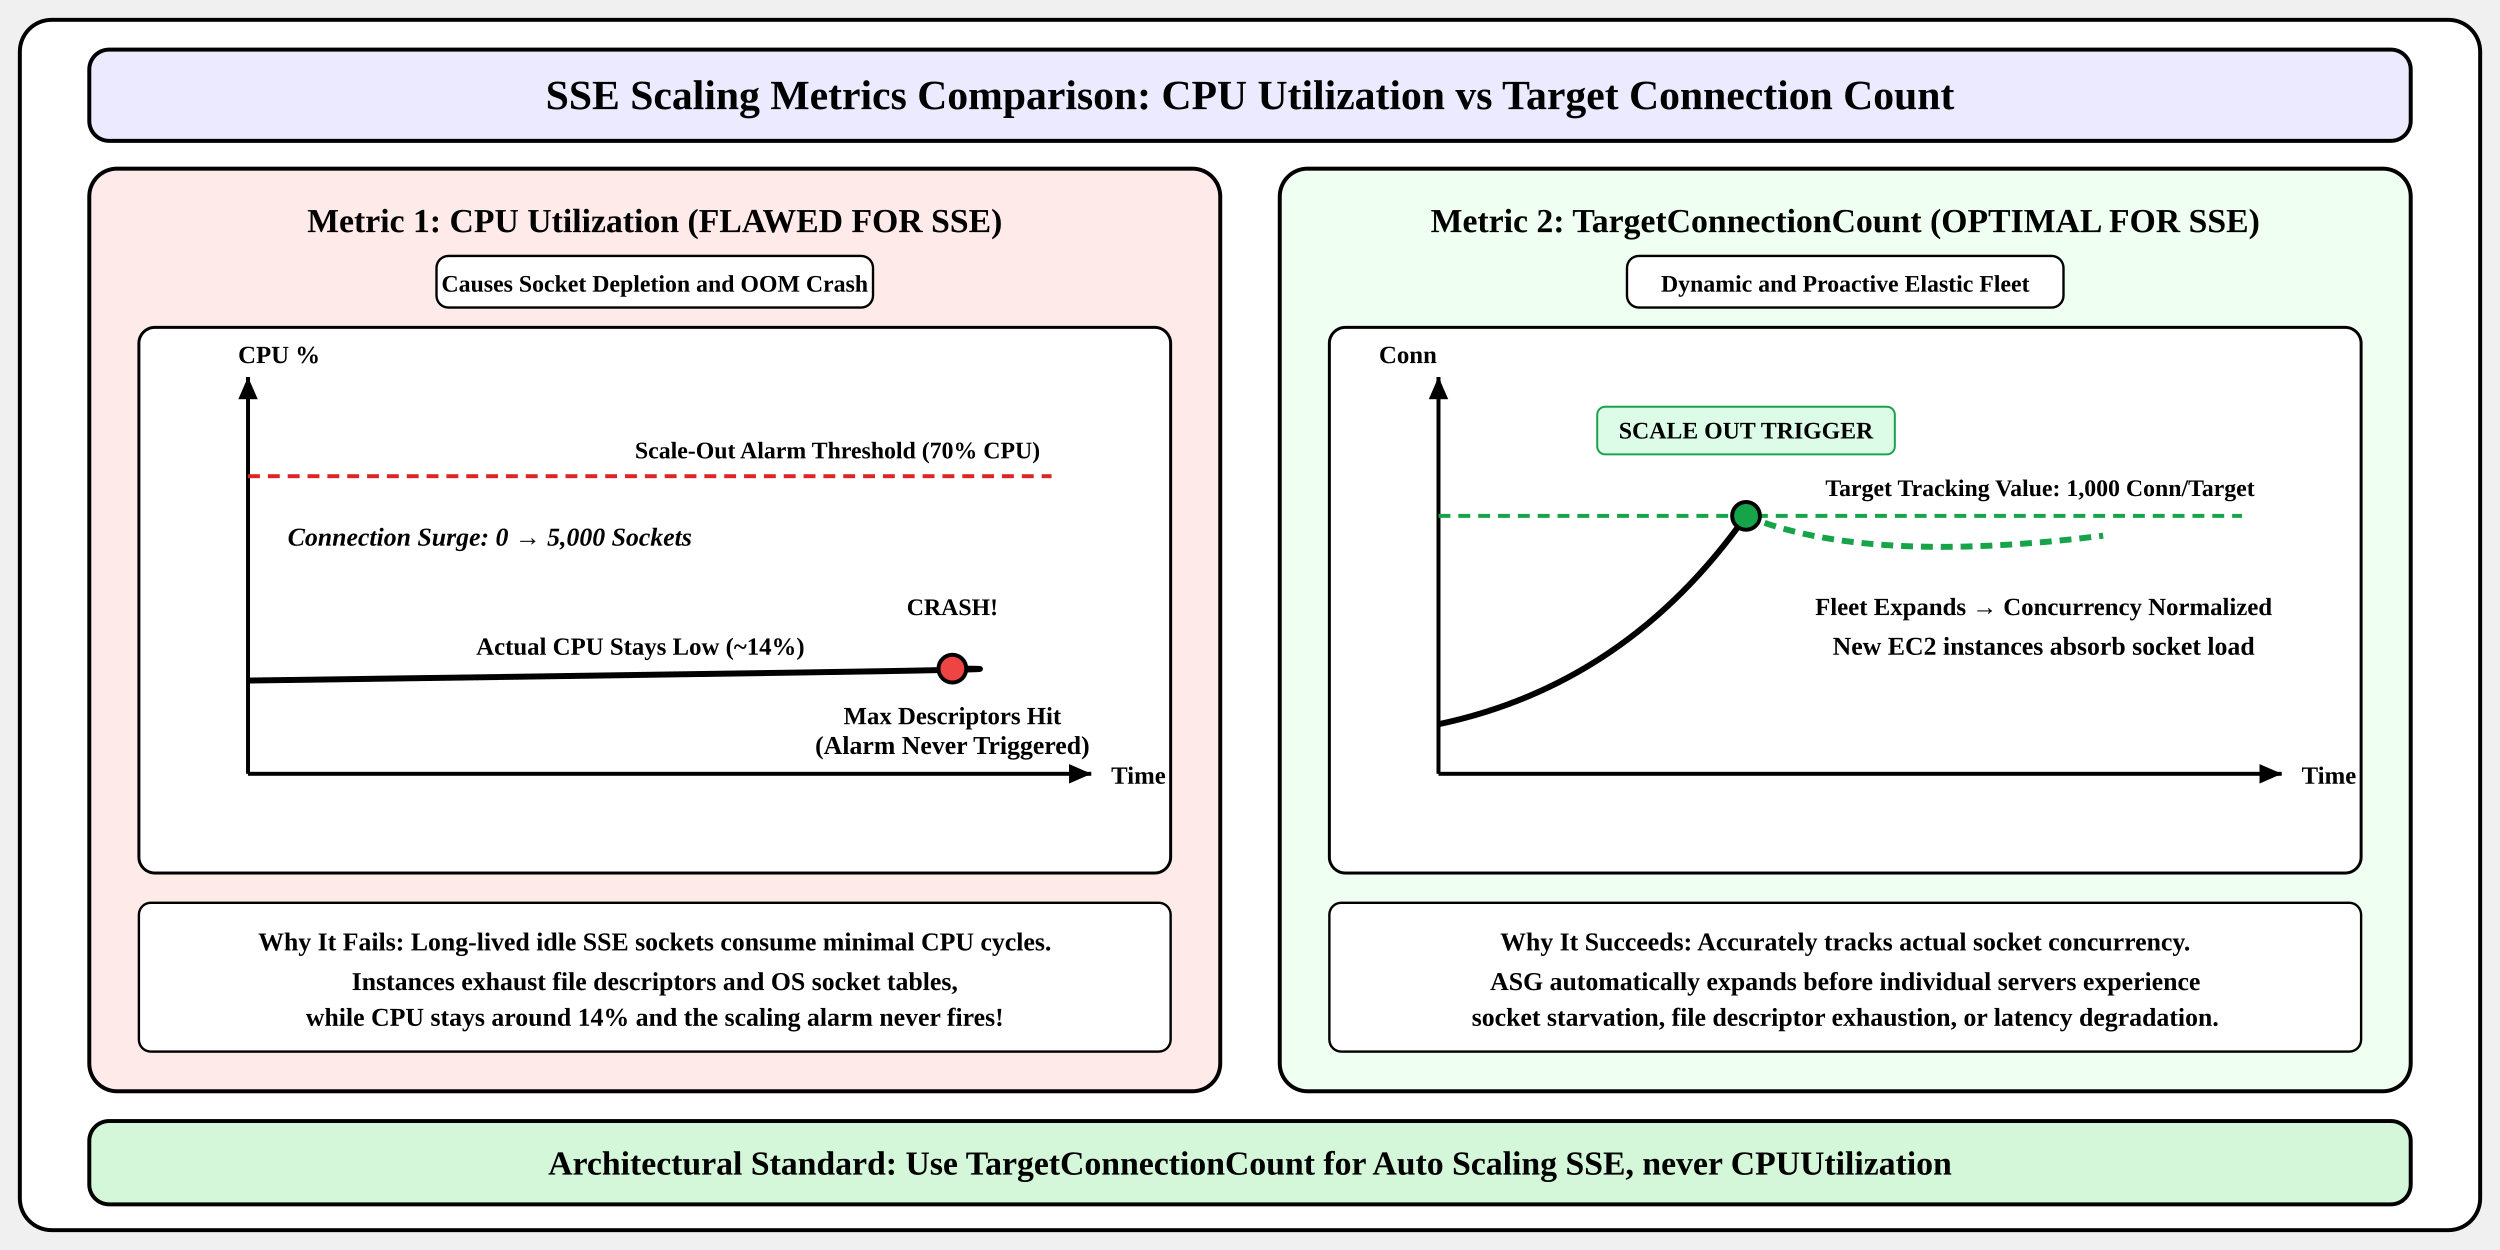
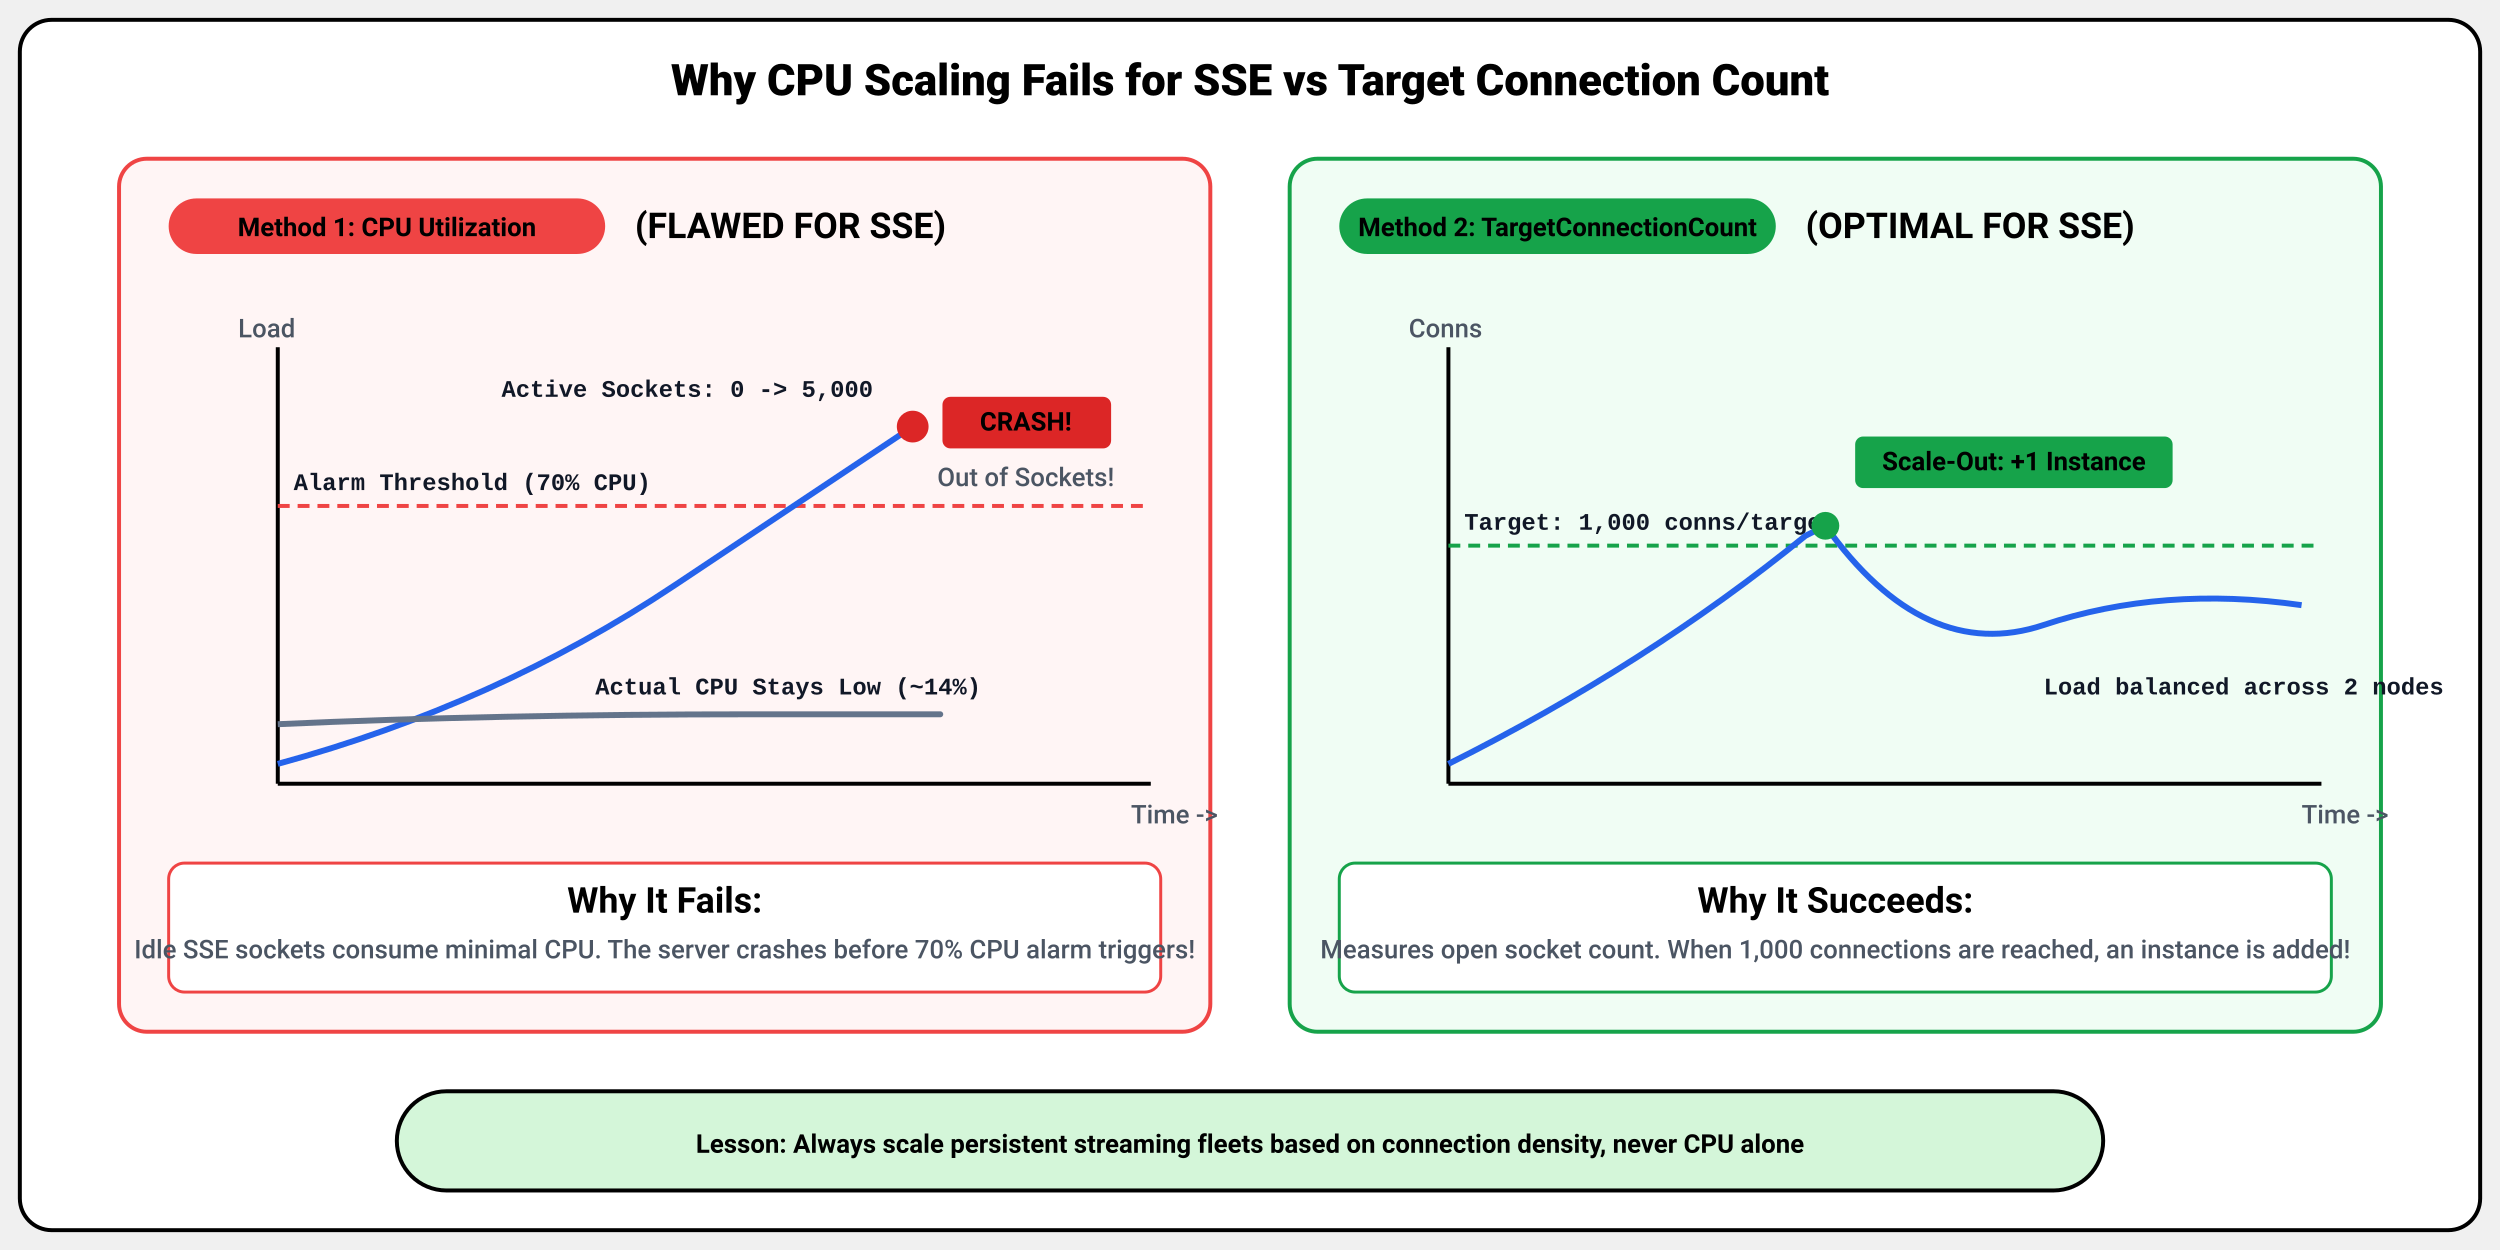
- <svg xmlns="http://www.w3.org/2000/svg" viewBox="0 0 1260 630">
+ <svg xmlns="http://www.w3.org/2000/svg" viewBox="0 0 1260 630" width="100%">
  <defs>
    <style>
-       .txt-title { font-family: "Times New Roman", Times, serif; font-size: 21px; font-weight: 800; fill: #000000; }
-       .txt-node-title { font-family: "Times New Roman", Times, serif; font-size: 17px; font-weight: 800; fill: #000000; }
-       .txt-node-sub { font-family: "Times New Roman", Times, serif; font-size: 13px; font-weight: 600; fill: #000000; }
-       .txt-node-code { font-family: "Times New Roman", Times, serif; font-size: 12.5px; font-weight: 700; fill: #000000; }
-       .txt-badge { font-family: "Times New Roman", Times, serif; font-size: 12px; font-weight: 800; fill: #000000; }
+       .txt-title { font-family: -apple-system, BlinkMacSystemFont, "Segoe UI", Roboto, Helvetica, Arial, sans-serif; font-size: 22px; font-weight: 800; fill: #000000; }
+       .txt-node-title { font-family: -apple-system, BlinkMacSystemFont, "Segoe UI", Roboto, Helvetica, Arial, sans-serif; font-size: 18px; font-weight: 700; fill: #000000; }
+       .txt-node-sub { font-family: -apple-system, BlinkMacSystemFont, "Segoe UI", Roboto, Helvetica, Arial, sans-serif; font-size: 13px; font-weight: 500; fill: #4b5563; }
+       .txt-node-code { font-family: "SFMono-Regular", Consolas, "Liberation Mono", Menlo, monospace; font-size: 12px; font-weight: 700; fill: #111827; }
+       .txt-badge { font-family: -apple-system, BlinkMacSystemFont, "Segoe UI", Roboto, Helvetica, Arial, sans-serif; font-size: 13px; font-weight: 700; fill: #000000; }

      @keyframes pulse-dot {
        0% { r: 6px; }
        50% { r: 9px; }
        100% { r: 6px; }
      }
      .anim-crash {
        animation: pulse-dot 1.5s infinite ease-in-out;
      }
    </style>
-     <marker id="arrow" viewBox="0 0 10 10" refX="8" refY="5" markerWidth="7" markerHeight="7" orient="auto">
-       <path d="M 0 1.5 L 8 5 L 0 8.5 z" fill="#000000" />
-     </marker>
  </defs>
  <rect x="10" y="10" width="1240" height="610" rx="16" fill="#ffffff" stroke="#000000" stroke-width="2" />
-   <g transform="translate(45, 25)">
-     <rect width="1170" height="46" rx="10" fill="#ebeaff" stroke="#000000" stroke-width="2" />
-     <text x="585" y="30" class="txt-title" text-anchor="middle">SSE Scaling Metrics Comparison: CPU Utilization vs Target Connection Count</text>
+   <text x="630" y="48" class="txt-title" text-anchor="middle">Why CPU Scaling Fails for SSE vs Target Connection Count</text>
+   <g transform="translate(60, 80)">
+     <rect width="550" height="440" rx="14" fill="#fff5f5" stroke="#ef4444" stroke-width="2" />
+     <rect x="25" y="20" width="220" height="28" rx="14" fill="#ef4444" />
+     <text x="135" y="39" class="txt-badge" fill="#ffffff" font-size="12" text-anchor="middle">Method 1: CPU Utilization</text>
+     <text x="260" y="40" class="txt-node-title" font-size="16" fill="#dc2626">(FLAWED FOR SSE)</text>
+     <g transform="translate(40, 75)">
+       <line x1="40" y1="20" x2="40" y2="240" stroke="#000000" stroke-width="2" />
+       <line x1="40" y1="240" x2="480" y2="240" stroke="#000000" stroke-width="2" />
+       <text x="470" y="260" class="txt-node-sub">Time -&gt;</text>
+       <text x="20" y="15" class="txt-node-sub">Load</text>
+       <line x1="40" y1="100" x2="480" y2="100" stroke="#ef4444" stroke-width="2" stroke-dasharray="6 4" />
+       <text x="48" y="92" class="txt-node-code" font-size="11" fill="#dc2626">Alarm Threshold (70% CPU)</text>
+       <path d="M 40 230 Q 150 200 240 140 T 360 60" fill="none" stroke="#2563eb" stroke-width="3" />
+       <text x="340" y="45" class="txt-node-code" font-size="11" fill="#2563eb" text-anchor="end">Active Sockets: 0 -&gt; 5,000</text>
+       <path d="M 40 210 Q 150 205 280 205 T 360 205" fill="none" stroke="#64748b" stroke-width="3" />
+       <text x="200" y="195" class="txt-node-code" font-size="11" fill="#475569">Actual CPU Stays Low (~14%)</text>
+       <circle cx="360" cy="60" r="8" fill="#dc2626" class="anim-crash" />
+       <rect x="375" y="45" width="85" height="26" rx="4" fill="#dc2626" />
+       <text x="417" y="62" class="txt-badge" font-size="11" fill="#ffffff" text-anchor="middle">CRASH!</text>
+       <text x="417" y="90" class="txt-node-sub" font-size="11" fill="#dc2626" text-anchor="middle">Out of Sockets!</text>
+     </g>
+     <rect x="25" y="355" width="500" height="65" rx="8" fill="#ffffff" stroke="#ef4444" stroke-width="1.5" />
+     <text x="275" y="380" class="txt-node-title" font-size="14" fill="#dc2626" text-anchor="middle">Why It Fails:</text>
+     <text x="275" y="403" class="txt-node-sub" font-size="12.5" text-anchor="middle">Idle SSE sockets consume minimal CPU. The server crashes before 70% CPU alarm triggers!</text>
  </g>
-   <g transform="translate(45, 85)">
-     <rect width="570" height="465" rx="14" fill="#ffeaea" stroke="#000000" stroke-width="2" />
-     <text x="285" y="32" class="txt-node-title" text-anchor="middle">Metric 1: CPU Utilization (FLAWED FOR SSE)</text>
-     <rect x="175" y="44" width="220" height="26" rx="6" fill="#ffffff" stroke="#000000" stroke-width="1.2" />
-     <text x="285" y="62" class="txt-badge" fill="#dc2626" text-anchor="middle">Causes Socket Depletion and OOM Crash</text>
-     <g transform="translate(25, 80)">
-       <rect width="520" height="275" rx="8" fill="#ffffff" stroke="#000000" stroke-width="1.5" />
-       <line x1="55" y1="225" x2="480" y2="225" stroke="#000000" stroke-width="2" marker-end="url(#arrow)" />
-       <line x1="55" y1="225" x2="55" y2="25" stroke="#000000" stroke-width="2" marker-end="url(#arrow)" />
-       <text x="490" y="230" class="txt-node-code">Time</text>
-       <text x="50" y="18" class="txt-node-code">CPU %</text>
-       <line x1="55" y1="75" x2="460" y2="75" stroke="#dc2626" stroke-width="2" stroke-dasharray="6 4" />
-       <text x="250" y="66" class="txt-badge" fill="#dc2626">Scale-Out Alarm Threshold (70% CPU)</text>
-       <text x="75" y="110" class="txt-node-sub" font-style="italic">Connection Surge: 0 → 5,000 Sockets</text>
-       <path d="M 55 178 Q 200 176, 330 174 T 410 172" fill="none" stroke="#000000" stroke-width="3" />
-       <text x="170" y="165" class="txt-node-code">Actual CPU Stays Low (~14%)</text>
-       <circle cx="410" cy="172" r="7" fill="#ef4444" stroke="#000000" stroke-width="2" class="anim-crash" />
-       <text x="410" y="145" class="txt-badge" fill="#b91c1c" text-anchor="middle">CRASH!</text>
-       <text x="410" y="200" class="txt-node-code" font-size="11" fill="#b91c1c" text-anchor="middle">Max Descriptors Hit</text>
-       <text x="410" y="215" class="txt-node-sub" font-size="10" fill="#7f1d1d" text-anchor="middle">(Alarm Never Triggered)</text>
+   <g transform="translate(650, 80)">
+     <rect width="550" height="440" rx="14" fill="#f0fdf4" stroke="#16a34a" stroke-width="2" />
+     <rect x="25" y="20" width="220" height="28" rx="14" fill="#16a34a" />
+     <text x="135" y="39" class="txt-badge" fill="#ffffff" font-size="12" text-anchor="middle">Method 2: TargetConnectionCount</text>
+     <text x="260" y="40" class="txt-node-title" font-size="16" fill="#15803d">(OPTIMAL FOR SSE)</text>
+     <g transform="translate(40, 75)">
+       <line x1="40" y1="20" x2="40" y2="240" stroke="#000000" stroke-width="2" />
+       <line x1="40" y1="240" x2="480" y2="240" stroke="#000000" stroke-width="2" />
+       <text x="470" y="260" class="txt-node-sub">Time -&gt;</text>
+       <text x="20" y="15" class="txt-node-sub">Conns</text>
+       <line x1="40" y1="120" x2="480" y2="120" stroke="#16a34a" stroke-width="2" stroke-dasharray="6 4" />
+       <text x="48" y="112" class="txt-node-code" font-size="11" fill="#15803d">Target: 1,000 conns/target</text>
+       <path d="M 40 230 Q 140 180 220 115 L 230 110" fill="none" stroke="#2563eb" stroke-width="3" />
+       <path d="M 230 110 Q 280 180 340 160 T 470 150" fill="none" stroke="#2563eb" stroke-width="3" />
+       <circle cx="230" cy="110" r="7" fill="#16a34a" />
+       <rect x="245" y="65" width="160" height="26" rx="4" fill="#16a34a" />
+       <text x="325" y="82" class="txt-badge" font-size="11" fill="#ffffff" text-anchor="middle">Scale-Out: +1 Instance</text>
+       <text x="340" y="195" class="txt-node-code" font-size="11" fill="#15803d">Load balanced across 2 nodes</text>
    </g>
-     <g transform="translate(25, 370)">
-       <rect width="520" height="75" rx="6" fill="#ffffff" stroke="#000000" stroke-width="1.2" />
-       <text x="260" y="24" class="txt-node-sub" text-anchor="middle">Why It Fails: Long-lived idle SSE sockets consume minimal CPU cycles.</text>
-       <text x="260" y="44" class="txt-node-sub" font-weight="700" fill="#991b1b" text-anchor="middle">Instances exhaust file descriptors and OS socket tables,</text>
-       <text x="260" y="62" class="txt-node-sub" font-weight="700" fill="#991b1b" text-anchor="middle">while CPU stays around 14% and the scaling alarm never fires!</text>
-     </g>
+     <rect x="25" y="355" width="500" height="65" rx="8" fill="#ffffff" stroke="#16a34a" stroke-width="1.5" />
+     <text x="275" y="380" class="txt-node-title" font-size="14" fill="#15803d" text-anchor="middle">Why It Succeeds:</text>
+     <text x="275" y="403" class="txt-node-sub" font-size="12.5" text-anchor="middle">Measures open socket count. When 1,000 connections are reached, an instance is added!</text>
  </g>
-   <g transform="translate(645, 85)">
-     <rect width="570" height="465" rx="14" fill="#effff1" stroke="#000000" stroke-width="2" />
-     <text x="285" y="32" class="txt-node-title" text-anchor="middle">Metric 2: TargetConnectionCount (OPTIMAL FOR SSE)</text>
-     <rect x="175" y="44" width="220" height="26" rx="6" fill="#ffffff" stroke="#000000" stroke-width="1.2" />
-     <text x="285" y="62" class="txt-badge" fill="#166534" text-anchor="middle">Dynamic and Proactive Elastic Fleet</text>
-     <g transform="translate(25, 80)">
-       <rect width="520" height="275" rx="8" fill="#ffffff" stroke="#000000" stroke-width="1.5" />
-       <line x1="55" y1="225" x2="480" y2="225" stroke="#000000" stroke-width="2" marker-end="url(#arrow)" />
-       <line x1="55" y1="225" x2="55" y2="25" stroke="#000000" stroke-width="2" marker-end="url(#arrow)" />
-       <text x="490" y="230" class="txt-node-code">Time</text>
-       <text x="25" y="18" class="txt-node-code">Conn</text>
-       <line x1="55" y1="95" x2="460" y2="95" stroke="#16a34a" stroke-width="2" stroke-dasharray="6 4" />
-       <text x="250" y="85" class="txt-badge" fill="#166534">Target Tracking Value: 1,000 Conn/Target</text>
-       <path d="M 55 200 Q 150 180, 210 95" fill="none" stroke="#000000" stroke-width="3" />
-       <circle cx="210" cy="95" r="7" fill="#16a34a" stroke="#000000" stroke-width="2" />
-       <rect x="135" y="40" width="150" height="24" rx="4" fill="#dcfce7" stroke="#16a34a" stroke-width="1" />
-       <text x="210" y="56" class="txt-badge" fill="#15803d" text-anchor="middle">SCALE OUT TRIGGER</text>
-       <path d="M 210 95 Q 270 120, 390 105" fill="none" stroke="#16a34a" stroke-width="3" stroke-dasharray="6 4" />
-       <text x="360" y="145" class="txt-node-code" fill="#166534" text-anchor="middle">Fleet Expands → Concurrency Normalized</text>
-       <text x="360" y="165" class="txt-node-sub" text-anchor="middle">New EC2 instances absorb socket load</text>
-     </g>
-     <g transform="translate(25, 370)">
-       <rect width="520" height="75" rx="6" fill="#ffffff" stroke="#000000" stroke-width="1.2" />
-       <text x="260" y="24" class="txt-node-sub" text-anchor="middle">Why It Succeeds: Accurately tracks actual socket concurrency.</text>
-       <text x="260" y="44" class="txt-node-sub" font-weight="700" fill="#15803d" text-anchor="middle">ASG automatically expands before individual servers experience</text>
-       <text x="260" y="62" class="txt-node-sub" font-weight="700" fill="#15803d" text-anchor="middle">socket starvation, file descriptor exhaustion, or latency degradation.</text>
-     </g>
-   </g>
-   <g transform="translate(45, 565)">
-     <rect width="1170" height="42" rx="10" fill="#d4f6d9" stroke="#000000" stroke-width="2" />
-     <text x="585" y="27" class="txt-node-title" font-size="16" text-anchor="middle">Architectural Standard: Use TargetConnectionCount for Auto Scaling SSE, never CPUUtilization</text>
+   <g transform="translate(200, 550)">
+     <rect width="860" height="50" rx="25" fill="#d4f6d9" stroke="#000000" stroke-width="2" />
+     <text x="430" y="31" class="txt-badge" font-size="15" text-anchor="middle">Lesson: Always scale persistent streaming fleets based on connection density, never CPU alone</text>
  </g>
</svg>
